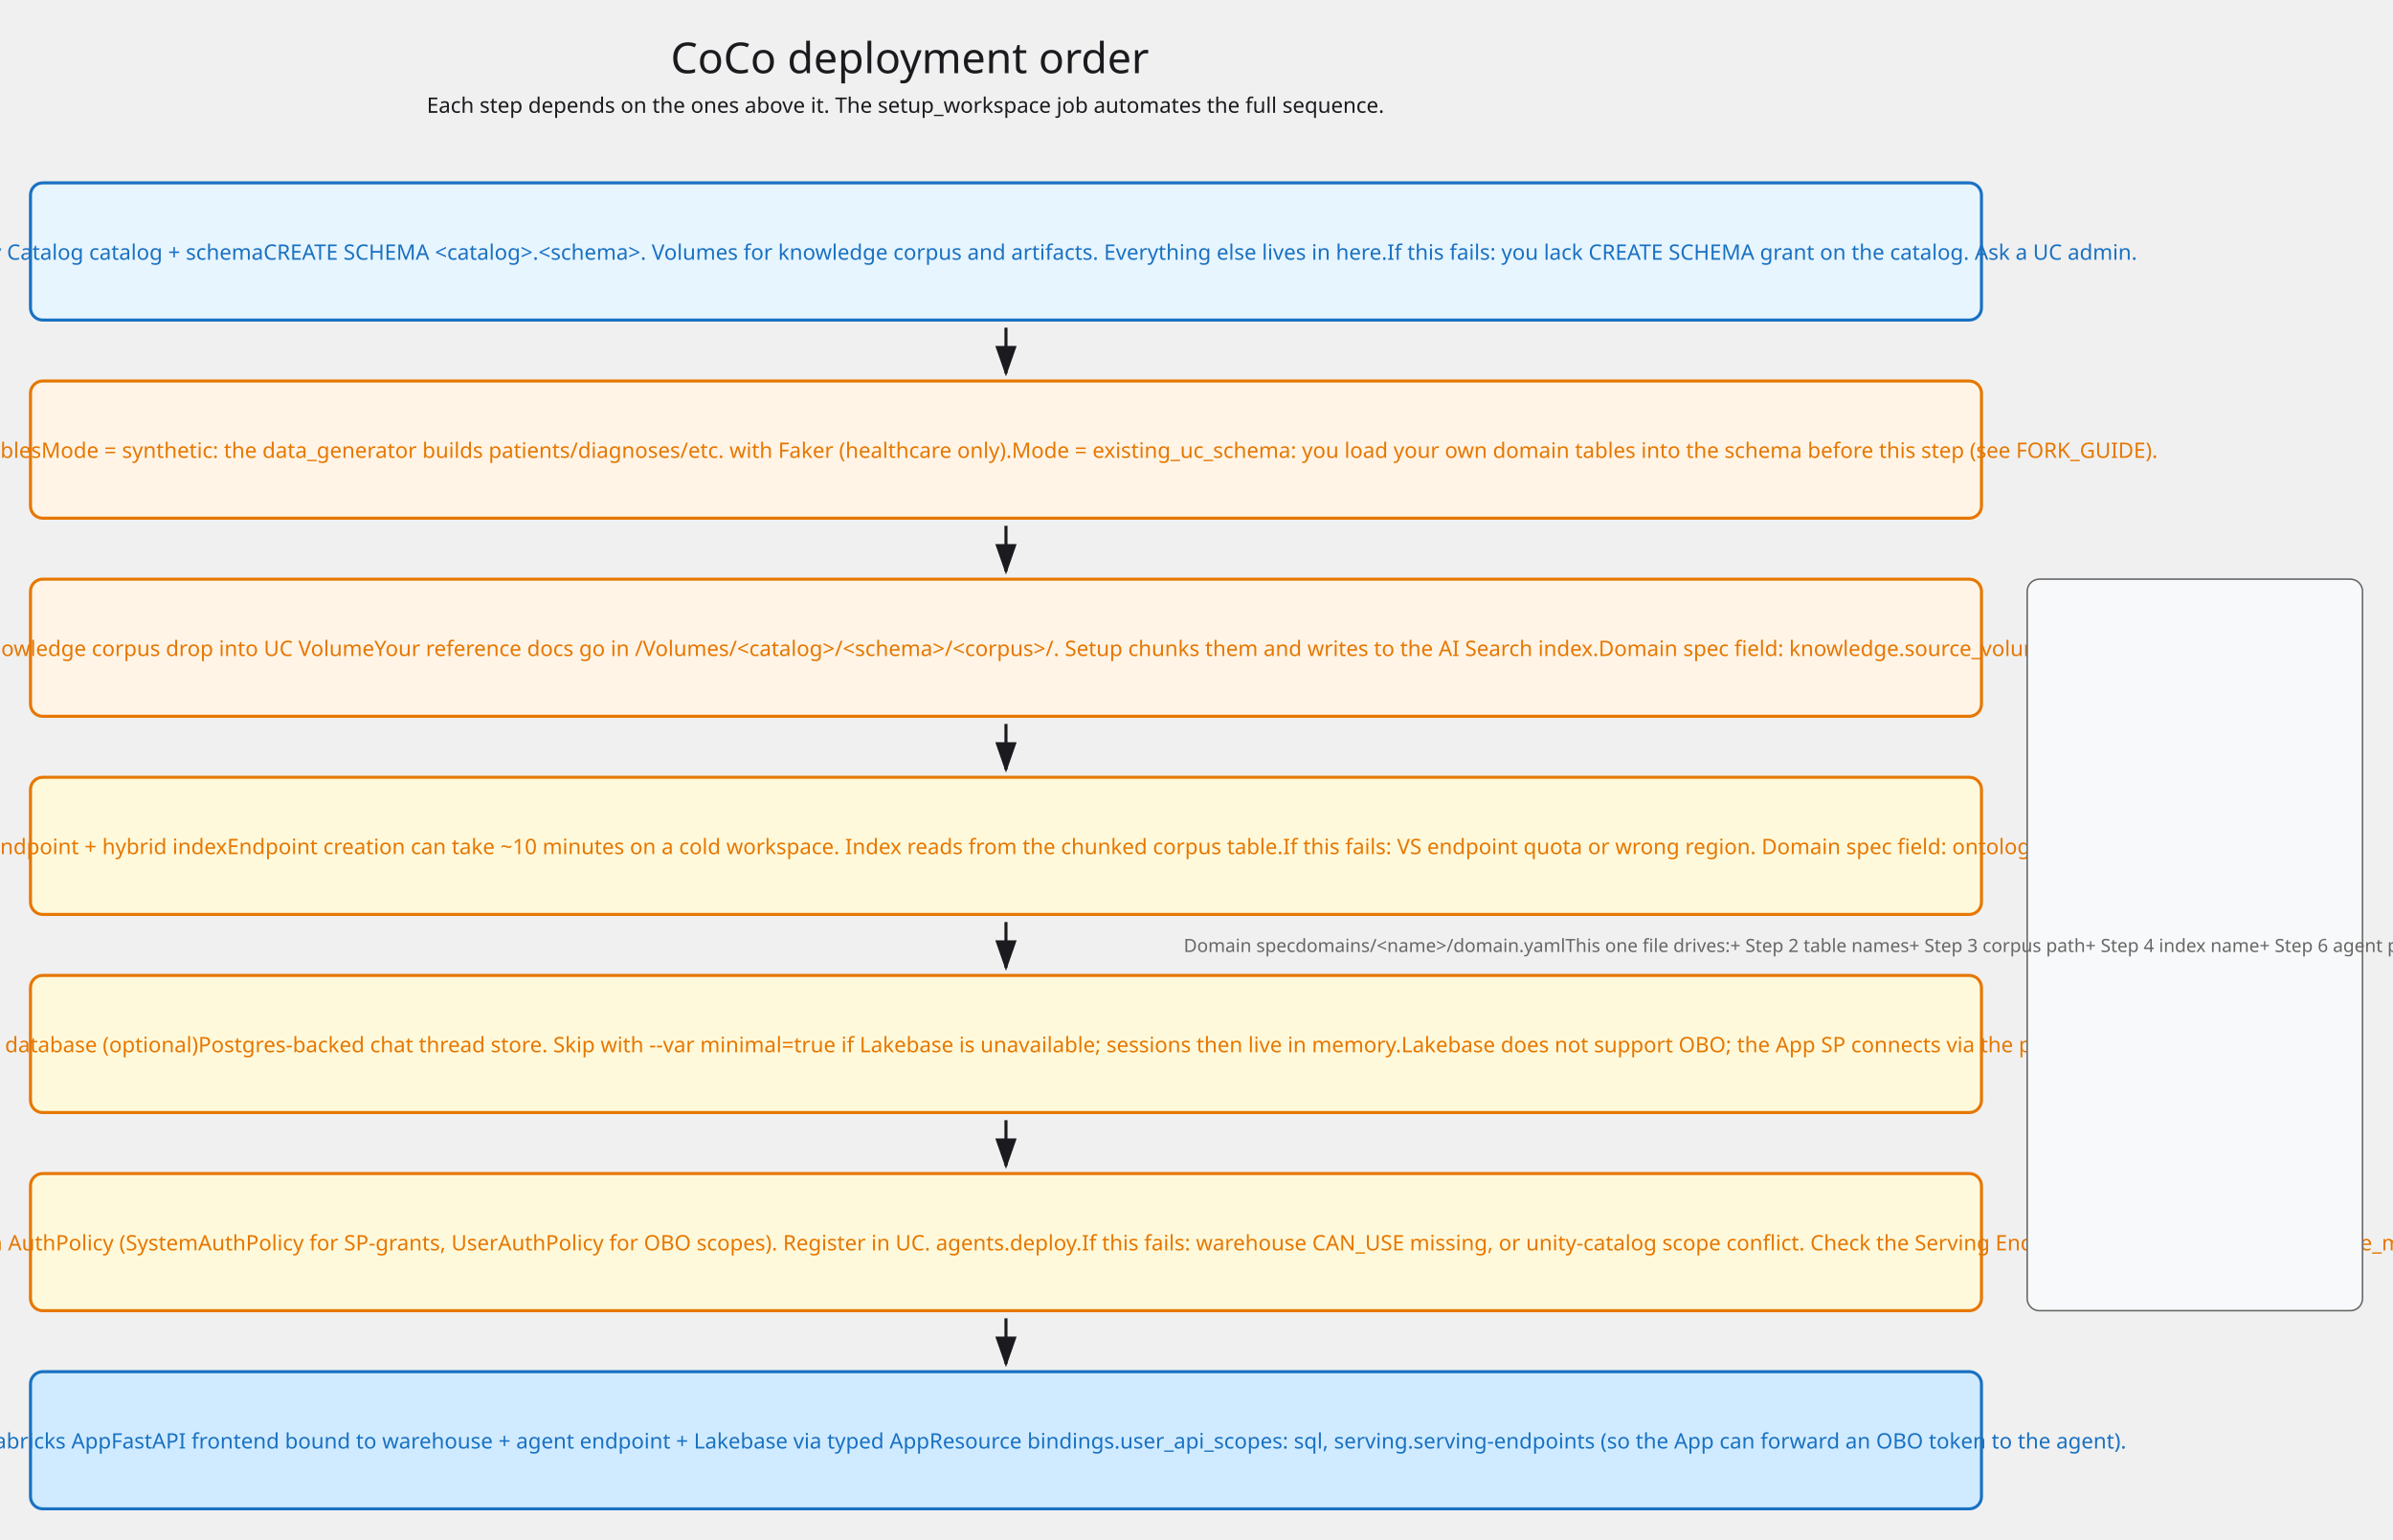
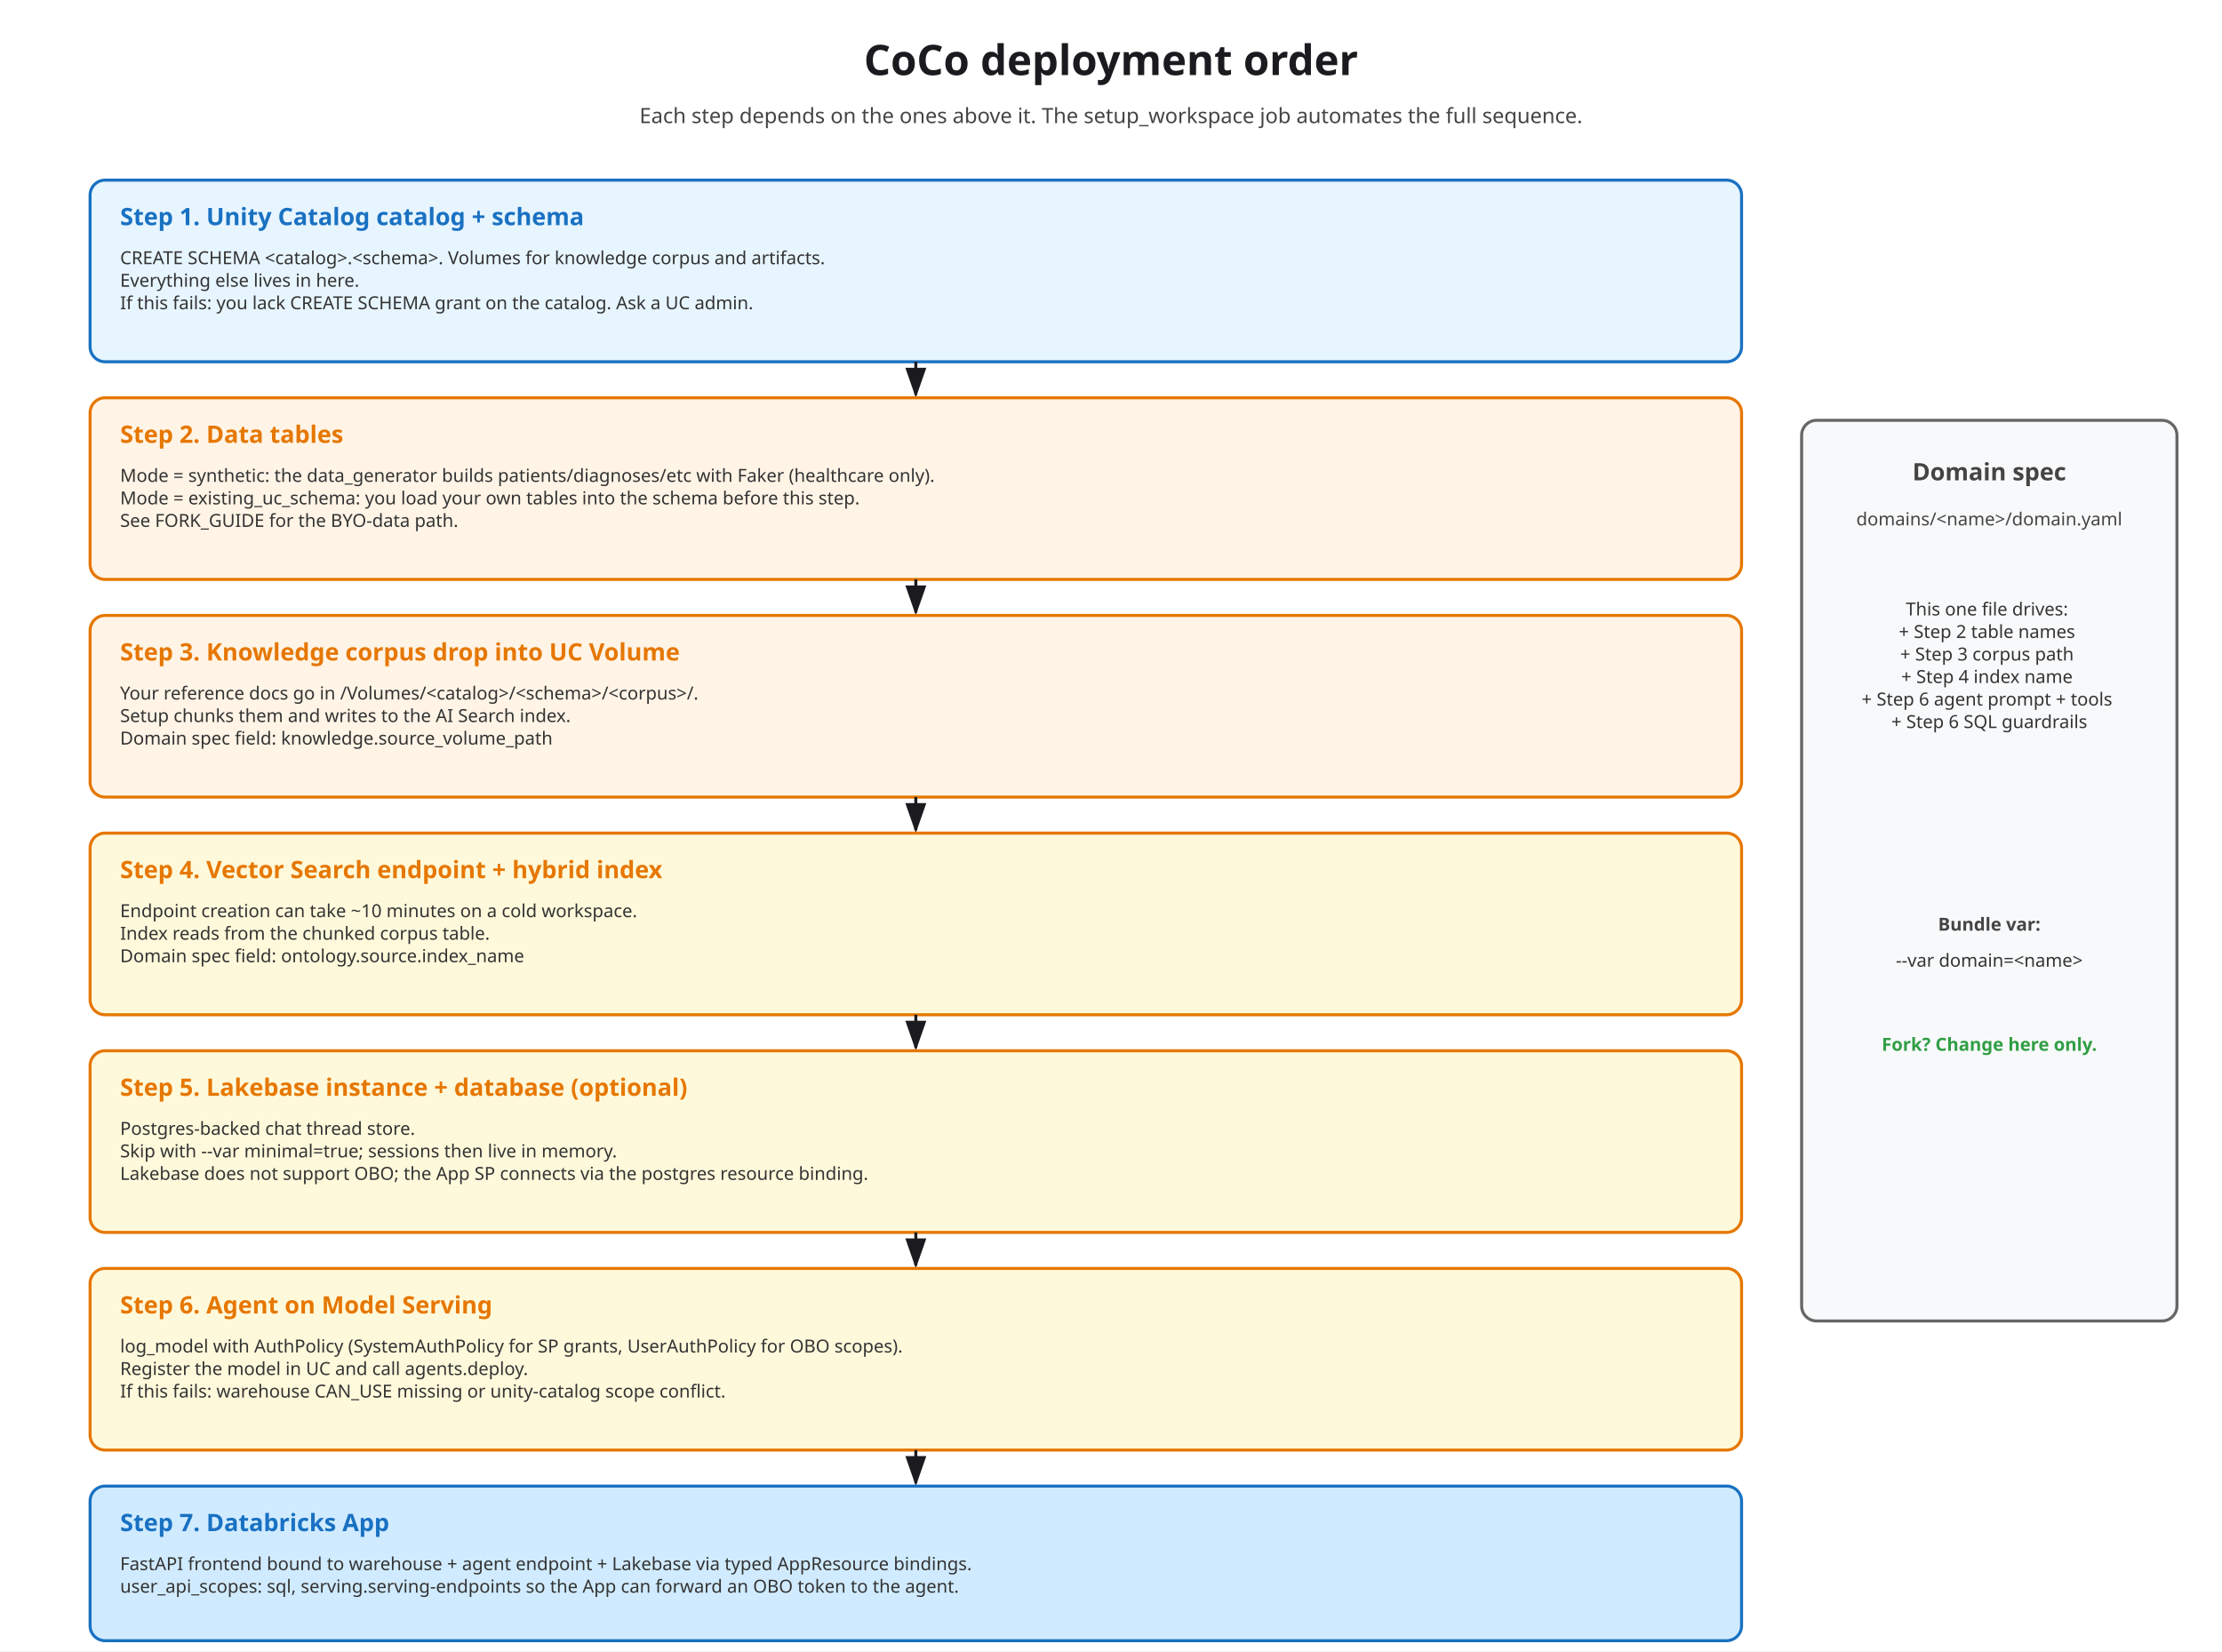
- <svg xmlns="http://www.w3.org/2000/svg" width="1570" height="1010" viewBox="40 0 1570 1010">
+ <svg xmlns="http://www.w3.org/2000/svg" width="1480" height="1100" viewBox="0 0 1480 1100" font-family="'Segoe UI', system-ui, -apple-system, sans-serif">
  <defs>
-     <marker id="arrow-1b1b1f" markerWidth="10" markerHeight="7" refX="9" refY="3.5" orient="auto">
+     <marker id="arrow" markerWidth="10" markerHeight="7" refX="9" refY="3.5" orient="auto">
      <polygon points="0 0, 10 3.5, 0 7" fill="#1b1b1f" />
    </marker>
-     <style>text { font-family: "Segoe UI", system-ui, -apple-system, sans-serif; }</style>
  </defs>
-   <text x="480" y="48" font-size="28" fill="#1b1b1f">CoCo deployment order</text>
-   <text x="320" y="74" font-size="14" fill="#1b1b1f">Each step depends on the ones above it. The setup_workspace job automates the full sequence.</text>
-   <rect x="60" y="120" width="1280" height="90" rx="8" stroke="#1971c2" fill="#e7f5ff" stroke-width="2" />
-   <text x="700" y="165" font-size="14" fill="#1971c2" text-anchor="middle" dominant-baseline="central">Step 1.  Unity Catalog catalog + schema
- CREATE SCHEMA &lt;catalog&gt;.&lt;schema&gt;. Volumes for knowledge corpus and artifacts. Everything else lives in here.
- If this fails: you lack CREATE SCHEMA grant on the catalog. Ask a UC admin.</text>
-   <path d="M 700 215 L 700 245" stroke="#1b1b1f" fill="none" stroke-width="2" marker-end="url(#arrow-1b1b1f)" />
-   <rect x="60" y="250" width="1280" height="90" rx="8" stroke="#e67700" fill="#fff4e6" stroke-width="2" />
-   <text x="700" y="295" font-size="14" fill="#e67700" text-anchor="middle" dominant-baseline="central">Step 2.  Data tables
- Mode = synthetic: the data_generator builds patients/diagnoses/etc. with Faker (healthcare only).
- Mode = existing_uc_schema: you load your own domain tables into the schema before this step (see FORK_GUIDE).</text>
-   <path d="M 700 345 L 700 375" stroke="#1b1b1f" fill="none" stroke-width="2" marker-end="url(#arrow-1b1b1f)" />
-   <rect x="60" y="380" width="1280" height="90" rx="8" stroke="#e67700" fill="#fff4e6" stroke-width="2" />
-   <text x="700" y="425" font-size="14" fill="#e67700" text-anchor="middle" dominant-baseline="central">Step 3.  Knowledge corpus drop into UC Volume
- Your reference docs go in /Volumes/&lt;catalog&gt;/&lt;schema&gt;/&lt;corpus&gt;/.  Setup chunks them and writes to the AI Search index.
- Domain spec field: knowledge.source_volume_path</text>
-   <path d="M 700 475 L 700 505" stroke="#1b1b1f" fill="none" stroke-width="2" marker-end="url(#arrow-1b1b1f)" />
-   <rect x="60" y="510" width="1280" height="90" rx="8" stroke="#e67700" fill="#fff9db" stroke-width="2" />
-   <text x="700" y="555" font-size="14" fill="#e67700" text-anchor="middle" dominant-baseline="central">Step 4.  Vector Search endpoint + hybrid index
- Endpoint creation can take ~10 minutes on a cold workspace.  Index reads from the chunked corpus table.
- If this fails: VS endpoint quota or wrong region. Domain spec field: ontology.source.index_name</text>
-   <path d="M 700 605 L 700 635" stroke="#1b1b1f" fill="none" stroke-width="2" marker-end="url(#arrow-1b1b1f)" />
-   <rect x="60" y="640" width="1280" height="90" rx="8" stroke="#e67700" fill="#fff9db" stroke-width="2" />
-   <text x="700" y="685" font-size="14" fill="#e67700" text-anchor="middle" dominant-baseline="central">Step 5.  Lakebase instance + database (optional)
- Postgres-backed chat thread store.  Skip with --var minimal=true if Lakebase is unavailable; sessions then live in memory.
- Lakebase does not support OBO; the App SP connects via the postgres resource binding.</text>
-   <path d="M 700 735 L 700 765" stroke="#1b1b1f" fill="none" stroke-width="2" marker-end="url(#arrow-1b1b1f)" />
-   <rect x="60" y="770" width="1280" height="90" rx="8" stroke="#e67700" fill="#fff9db" stroke-width="2" />
-   <text x="700" y="815" font-size="14" fill="#e67700" text-anchor="middle" dominant-baseline="central">Step 6.  Agent on Model Serving
- log_model with AuthPolicy (SystemAuthPolicy for SP-grants, UserAuthPolicy for OBO scopes).  Register in UC.  agents.deploy.
- If this fails: warehouse CAN_USE missing, or unity-catalog scope conflict.  Check the Serving Endpoint UI for the deployment_state_message.</text>
-   <path d="M 700 865 L 700 895" stroke="#1b1b1f" fill="none" stroke-width="2" marker-end="url(#arrow-1b1b1f)" />
-   <rect x="60" y="900" width="1280" height="90" rx="8" stroke="#1971c2" fill="#d0ebff" stroke-width="2" />
-   <text x="700" y="945" font-size="14" fill="#1971c2" text-anchor="middle" dominant-baseline="central">Step 7.  Databricks App
- FastAPI frontend bound to warehouse + agent endpoint + Lakebase via typed AppResource bindings.
- user_api_scopes: sql, serving.serving-endpoints (so the App can forward an OBO token to the agent).</text>
-   <rect x="1370" y="380" width="220" height="480" rx="8" stroke="#666" fill="#f8f9fa" stroke-width="1" />
-   <text x="1480" y="620" font-size="12" fill="#666" text-anchor="middle" dominant-baseline="central">Domain spec
- domains/&lt;name&gt;/domain.yaml
- 
- This one file drives:
- + Step 2 table names
- + Step 3 corpus path
- + Step 4 index name
- + Step 6 agent prompt + tools
- + Step 6 SQL guardrails
- 
- Bundle var:
- --var domain=&lt;name&gt;
- 
- Fork? Change here only.</text>
+   <rect width="100%" height="100%" fill="#ffffff" />
+   <text x="740" y="50" font-size="28" fill="#1b1b1f" text-anchor="middle" font-weight="600">
+     <tspan x="740" dy="0">CoCo deployment order</tspan>
+   </text>
+   <text x="740" y="82" font-size="14" fill="#444" text-anchor="middle">
+     <tspan x="740" dy="0">Each step depends on the ones above it. The setup_workspace job automates the full sequence.</tspan>
+   </text>
+   <rect x="60" y="120" width="1100" height="121" rx="10" ry="10" fill="#e7f5ff" stroke="#1971c2" stroke-width="2" />
+   <text x="80" y="150" font-size="16" fill="#1971c2" text-anchor="start" font-weight="600">
+     <tspan x="80" dy="0">Step 1.  Unity Catalog catalog + schema</tspan>
+   </text>
+   <text x="80" y="176" font-size="12" fill="#333" text-anchor="start">
+     <tspan x="80" dy="0">CREATE SCHEMA &lt;catalog&gt;.&lt;schema&gt;. Volumes for knowledge corpus and artifacts.</tspan>
+     <tspan x="80" dy="1.25em">Everything else lives in here.</tspan>
+     <tspan x="80" dy="1.25em">If this fails: you lack CREATE SCHEMA grant on the catalog. Ask a UC admin.</tspan>
+   </text>
+   <line x1="610" y1="241" x2="610" y2="263" stroke="#1b1b1f" stroke-width="2" marker-end="url(#arrow)" />
+   <rect x="60" y="265" width="1100" height="121" rx="10" ry="10" fill="#fff4e6" stroke="#e67700" stroke-width="2" />
+   <text x="80" y="295" font-size="16" fill="#e67700" text-anchor="start" font-weight="600">
+     <tspan x="80" dy="0">Step 2.  Data tables</tspan>
+   </text>
+   <text x="80" y="321" font-size="12" fill="#333" text-anchor="start">
+     <tspan x="80" dy="0">Mode = synthetic: the data_generator builds patients/diagnoses/etc with Faker (healthcare only).</tspan>
+     <tspan x="80" dy="1.25em">Mode = existing_uc_schema: you load your own tables into the schema before this step.</tspan>
+     <tspan x="80" dy="1.25em">See FORK_GUIDE for the BYO-data path.</tspan>
+   </text>
+   <line x1="610" y1="386" x2="610" y2="408" stroke="#1b1b1f" stroke-width="2" marker-end="url(#arrow)" />
+   <rect x="60" y="410" width="1100" height="121" rx="10" ry="10" fill="#fff4e6" stroke="#e67700" stroke-width="2" />
+   <text x="80" y="440" font-size="16" fill="#e67700" text-anchor="start" font-weight="600">
+     <tspan x="80" dy="0">Step 3.  Knowledge corpus drop into UC Volume</tspan>
+   </text>
+   <text x="80" y="466" font-size="12" fill="#333" text-anchor="start">
+     <tspan x="80" dy="0">Your reference docs go in /Volumes/&lt;catalog&gt;/&lt;schema&gt;/&lt;corpus&gt;/.</tspan>
+     <tspan x="80" dy="1.25em">Setup chunks them and writes to the AI Search index.</tspan>
+     <tspan x="80" dy="1.25em">Domain spec field: knowledge.source_volume_path</tspan>
+   </text>
+   <line x1="610" y1="531" x2="610" y2="553" stroke="#1b1b1f" stroke-width="2" marker-end="url(#arrow)" />
+   <rect x="60" y="555" width="1100" height="121" rx="10" ry="10" fill="#fff9db" stroke="#e67700" stroke-width="2" />
+   <text x="80" y="585" font-size="16" fill="#e67700" text-anchor="start" font-weight="600">
+     <tspan x="80" dy="0">Step 4.  Vector Search endpoint + hybrid index</tspan>
+   </text>
+   <text x="80" y="611" font-size="12" fill="#333" text-anchor="start">
+     <tspan x="80" dy="0">Endpoint creation can take ~10 minutes on a cold workspace.</tspan>
+     <tspan x="80" dy="1.25em">Index reads from the chunked corpus table.</tspan>
+     <tspan x="80" dy="1.25em">Domain spec field: ontology.source.index_name</tspan>
+   </text>
+   <line x1="610" y1="676" x2="610" y2="698" stroke="#1b1b1f" stroke-width="2" marker-end="url(#arrow)" />
+   <rect x="60" y="700" width="1100" height="121" rx="10" ry="10" fill="#fff9db" stroke="#e67700" stroke-width="2" />
+   <text x="80" y="730" font-size="16" fill="#e67700" text-anchor="start" font-weight="600">
+     <tspan x="80" dy="0">Step 5.  Lakebase instance + database (optional)</tspan>
+   </text>
+   <text x="80" y="756" font-size="12" fill="#333" text-anchor="start">
+     <tspan x="80" dy="0">Postgres-backed chat thread store.</tspan>
+     <tspan x="80" dy="1.25em">Skip with --var minimal=true; sessions then live in memory.</tspan>
+     <tspan x="80" dy="1.25em">Lakebase does not support OBO; the App SP connects via the postgres resource binding.</tspan>
+   </text>
+   <line x1="610" y1="821" x2="610" y2="843" stroke="#1b1b1f" stroke-width="2" marker-end="url(#arrow)" />
+   <rect x="60" y="845" width="1100" height="121" rx="10" ry="10" fill="#fff9db" stroke="#e67700" stroke-width="2" />
+   <text x="80" y="875" font-size="16" fill="#e67700" text-anchor="start" font-weight="600">
+     <tspan x="80" dy="0">Step 6.  Agent on Model Serving</tspan>
+   </text>
+   <text x="80" y="901" font-size="12" fill="#333" text-anchor="start">
+     <tspan x="80" dy="0">log_model with AuthPolicy (SystemAuthPolicy for SP grants, UserAuthPolicy for OBO scopes).</tspan>
+     <tspan x="80" dy="1.25em">Register the model in UC and call agents.deploy.</tspan>
+     <tspan x="80" dy="1.25em">If this fails: warehouse CAN_USE missing or unity-catalog scope conflict.</tspan>
+   </text>
+   <line x1="610" y1="966" x2="610" y2="988" stroke="#1b1b1f" stroke-width="2" marker-end="url(#arrow)" />
+   <rect x="60" y="990" width="1100" height="103" rx="10" ry="10" fill="#d0ebff" stroke="#1971c2" stroke-width="2" />
+   <text x="80" y="1020" font-size="16" fill="#1971c2" text-anchor="start" font-weight="600">
+     <tspan x="80" dy="0">Step 7.  Databricks App</tspan>
+   </text>
+   <text x="80" y="1046" font-size="12" fill="#333" text-anchor="start">
+     <tspan x="80" dy="0">FastAPI frontend bound to warehouse + agent endpoint + Lakebase via typed AppResource bindings.</tspan>
+     <tspan x="80" dy="1.25em">user_api_scopes: sql, serving.serving-endpoints so the App can forward an OBO token to the agent.</tspan>
+   </text>
+   <rect x="1200" y="280" width="250" height="600" rx="10" ry="10" fill="#f8f9fa" stroke="#666" stroke-width="2" />
+   <text x="1325" y="320" font-size="16" fill="#444" text-anchor="middle" font-weight="600">
+     <tspan x="1325" dy="0">Domain spec</tspan>
+   </text>
+   <text x="1325" y="350" font-size="12" fill="#444" text-anchor="middle">
+     <tspan x="1325" dy="0">domains/&lt;name&gt;/domain.yaml</tspan>
+   </text>
+   <text x="1325" y="410" font-size="12" fill="#333" text-anchor="middle">
+     <tspan x="1325" dy="0">This one file drives:</tspan>
+     <tspan x="1325" dy="1.25em">+ Step 2 table names</tspan>
+     <tspan x="1325" dy="1.25em">+ Step 3 corpus path</tspan>
+     <tspan x="1325" dy="1.25em">+ Step 4 index name</tspan>
+     <tspan x="1325" dy="1.25em">+ Step 6 agent prompt + tools</tspan>
+     <tspan x="1325" dy="1.25em">+ Step 6 SQL guardrails</tspan>
+   </text>
+   <text x="1325" y="620" font-size="12" fill="#444" text-anchor="middle" font-weight="600">
+     <tspan x="1325" dy="0">Bundle var:</tspan>
+   </text>
+   <text x="1325" y="644" font-size="12" fill="#333" text-anchor="middle">
+     <tspan x="1325" dy="0">--var domain=&lt;name&gt;</tspan>
+   </text>
+   <text x="1325" y="700" font-size="12" fill="#2f9e44" text-anchor="middle" font-weight="600">
+     <tspan x="1325" dy="0">Fork? Change here only.</tspan>
+   </text>
</svg>
